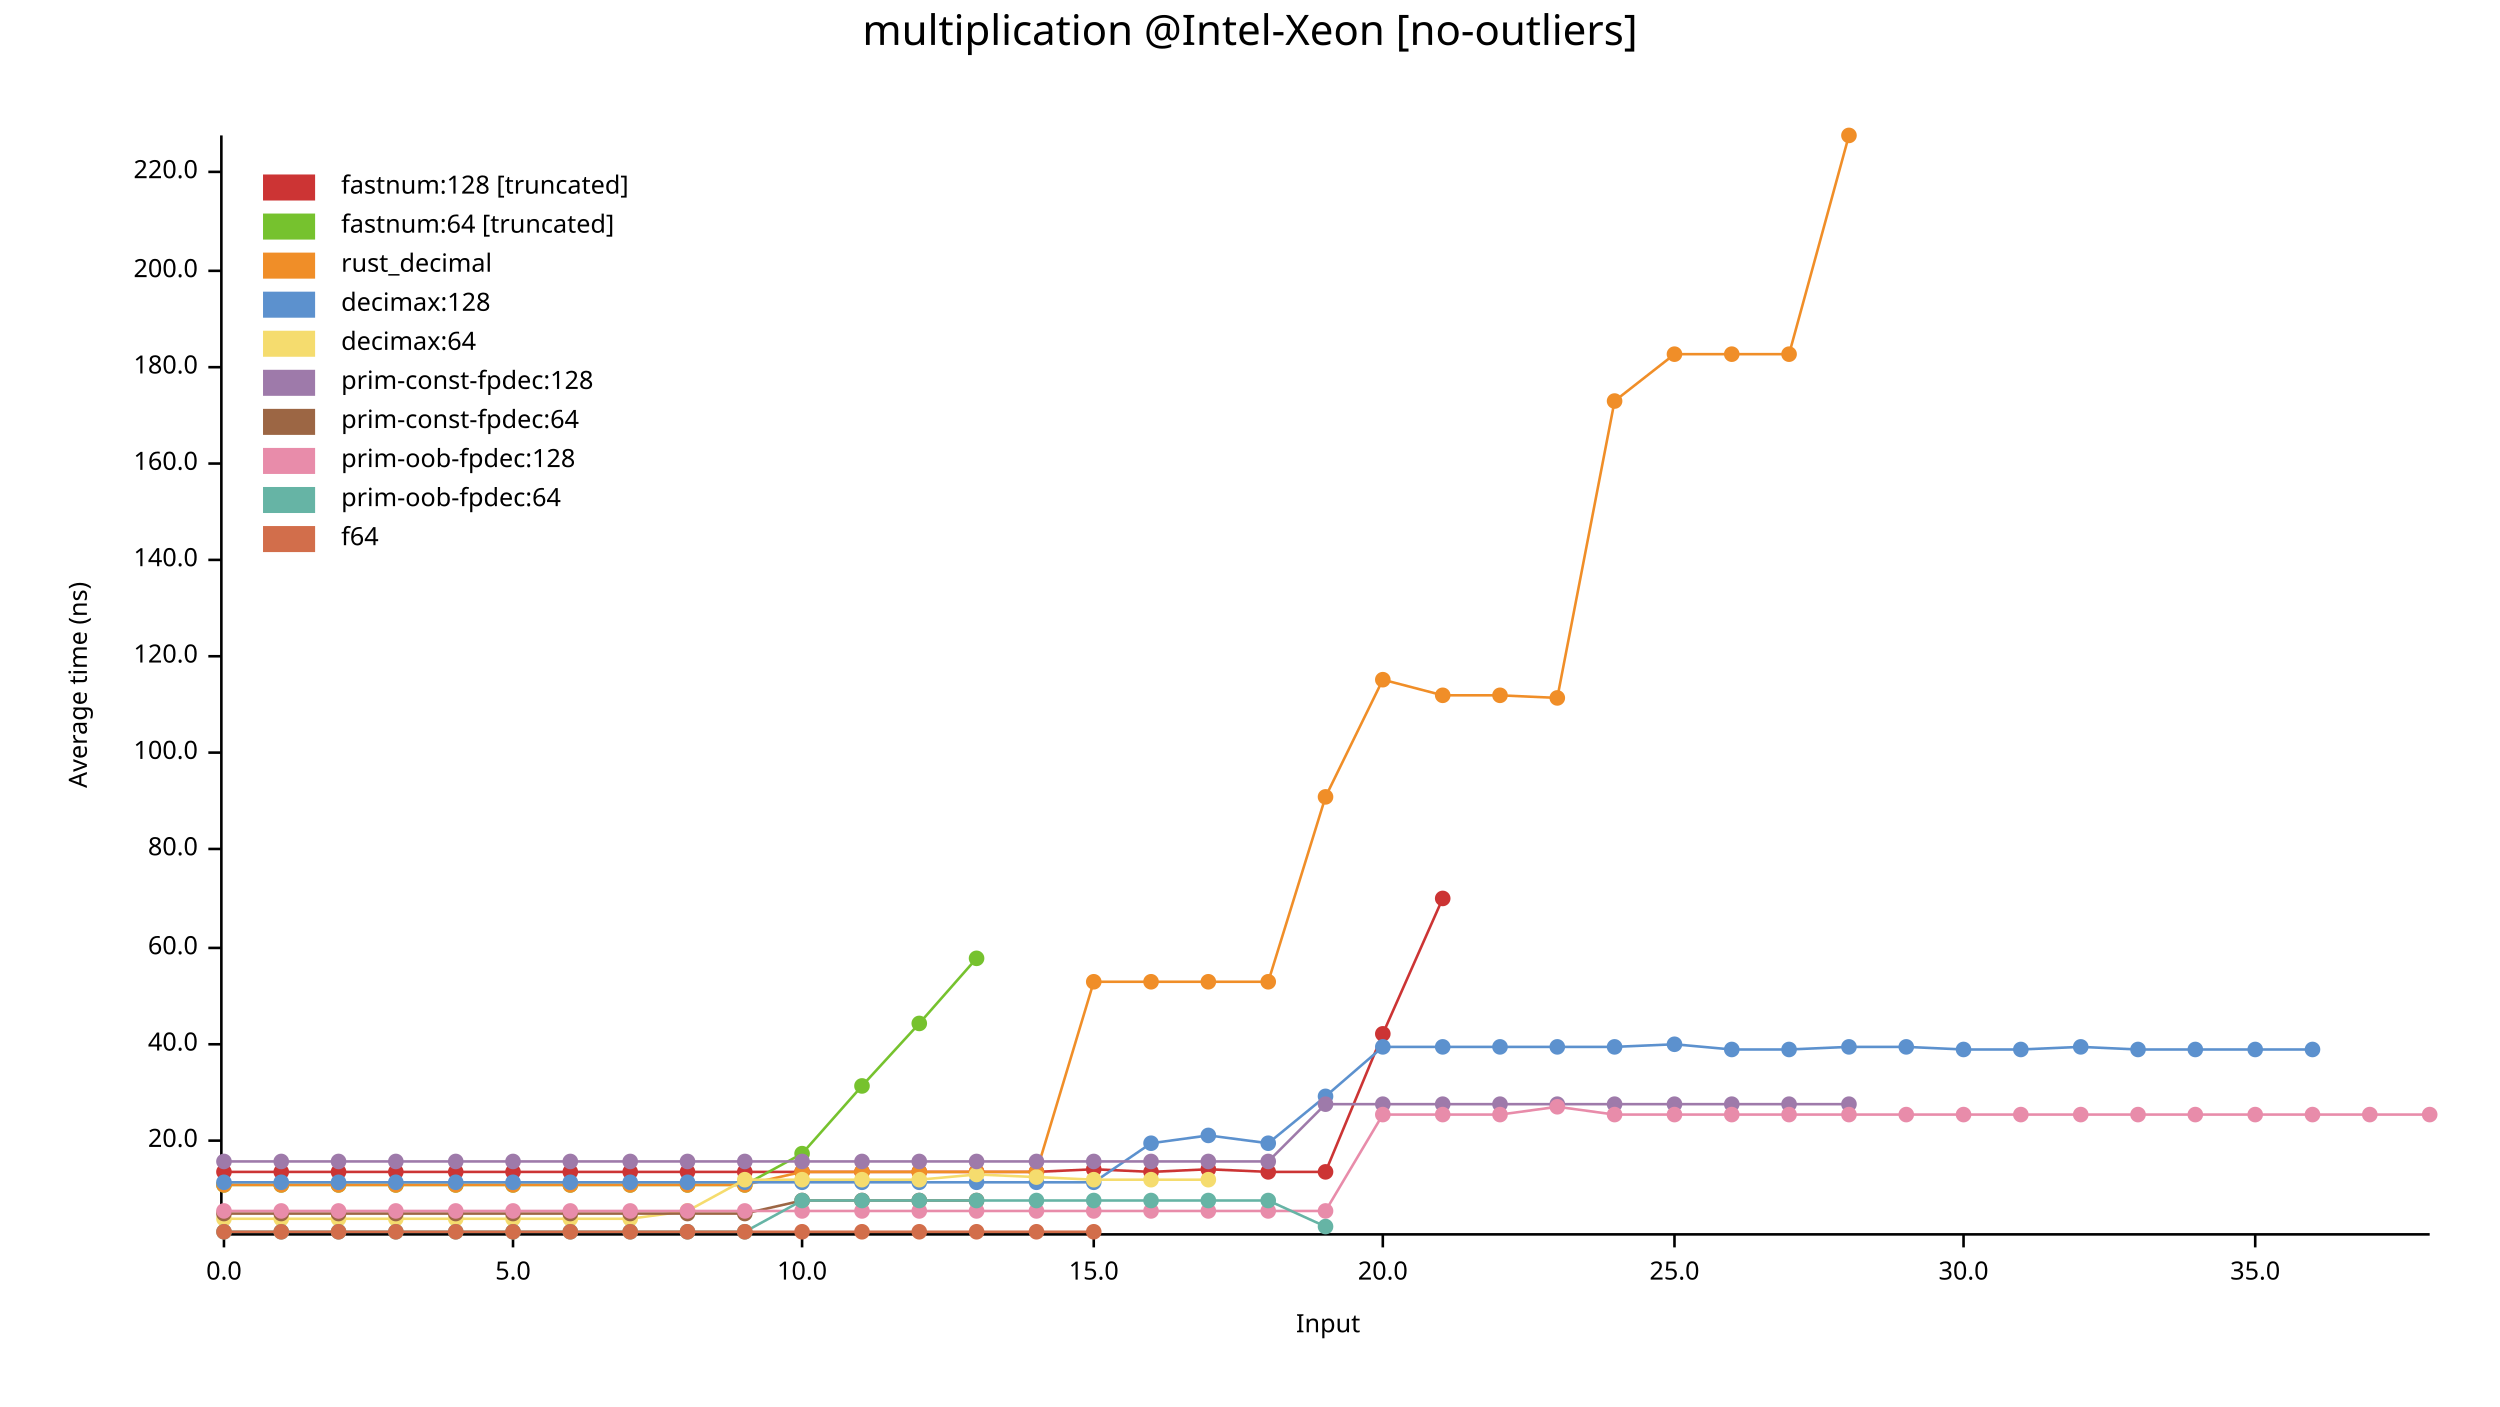
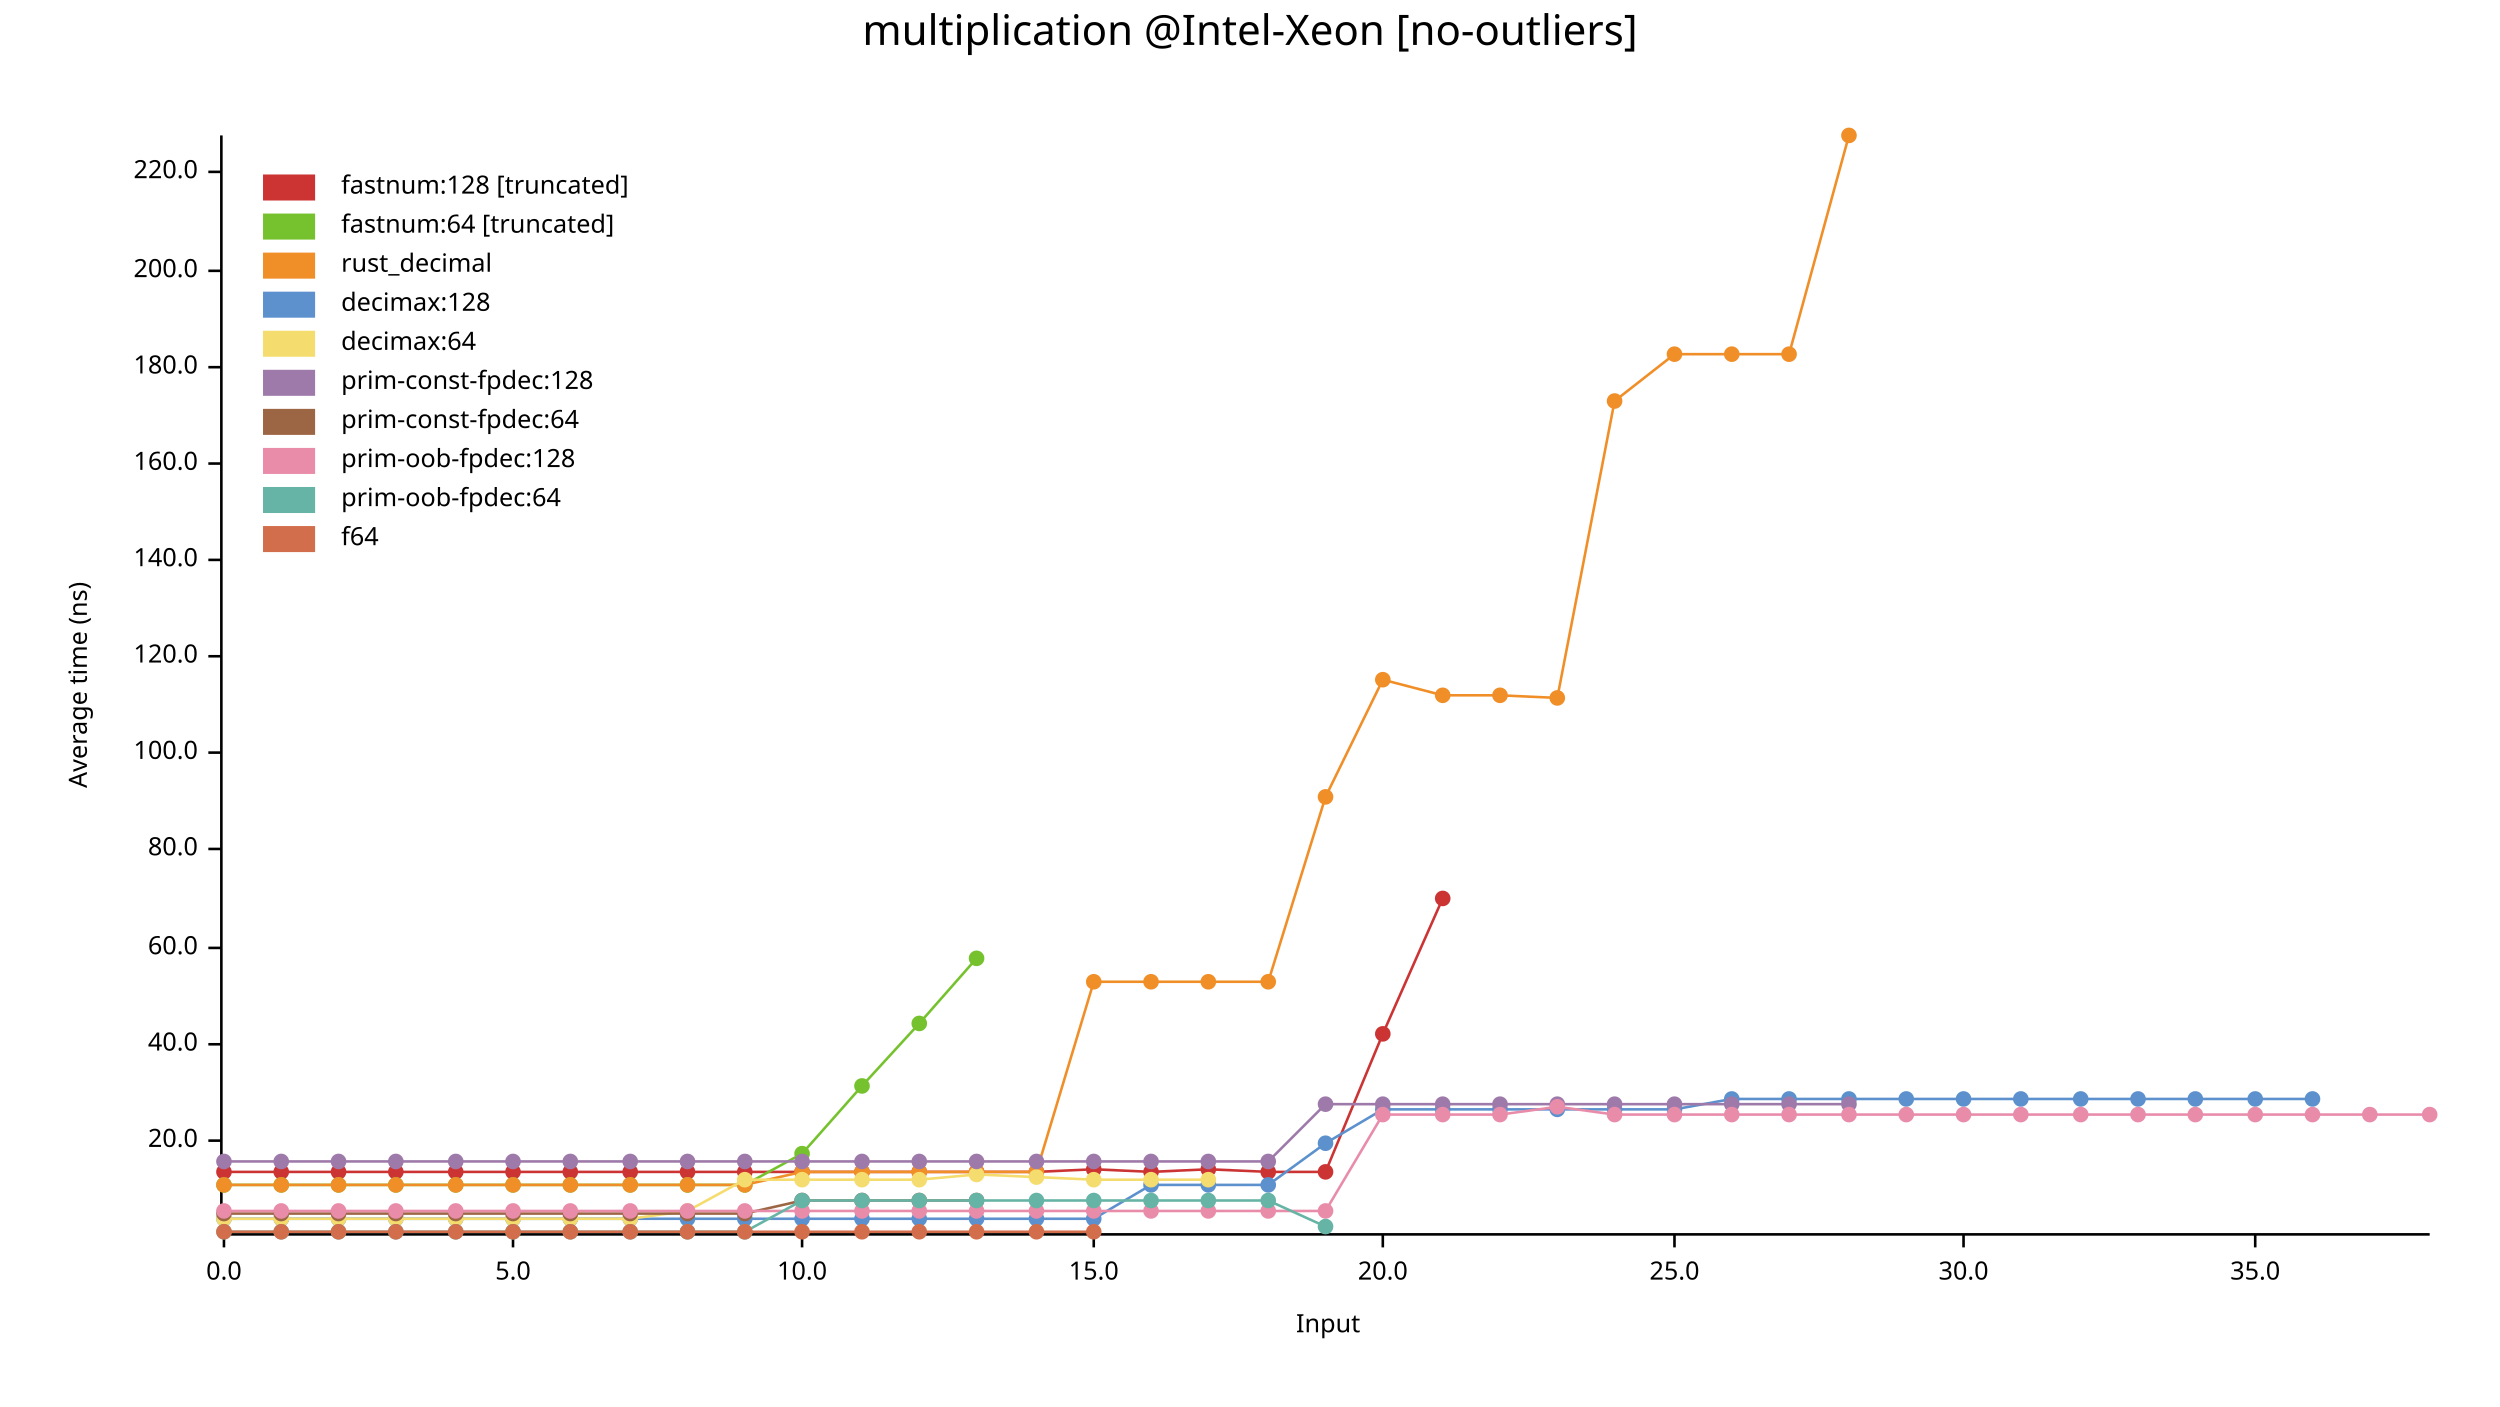
<svg xmlns="http://www.w3.org/2000/svg" width="960" height="540" viewBox="0 0 960 540">
  <text x="480" y="5" dy="0.76em" text-anchor="middle" font-family="sans-serif" font-size="16.129" opacity="1" fill="#000000">
multiplication @Intel-Xeon [no-outliers]
</text>
  <text x="26" y="263" dy="0.76em" text-anchor="middle" font-family="sans-serif" font-size="9.677" opacity="1" fill="#000000" transform="rotate(270, 26, 263)">
Average time (ns)
</text>
  <text x="510" y="514" dy="-0.5ex" text-anchor="middle" font-family="sans-serif" font-size="9.677" opacity="1" fill="#000000">
Input
</text>
  <polyline fill="none" opacity="1" stroke="#000000" stroke-width="1" points="85,52 85,473 " />
  <text x="76" y="438" dy="0.5ex" text-anchor="end" font-family="sans-serif" font-size="9.677" opacity="1" fill="#000000">
20.0
</text>
  <polyline fill="none" opacity="1" stroke="#000000" stroke-width="1" points="80,438 85,438 " />
  <text x="76" y="401" dy="0.5ex" text-anchor="end" font-family="sans-serif" font-size="9.677" opacity="1" fill="#000000">
40.0
</text>
  <polyline fill="none" opacity="1" stroke="#000000" stroke-width="1" points="80,401 85,401 " />
  <text x="76" y="364" dy="0.5ex" text-anchor="end" font-family="sans-serif" font-size="9.677" opacity="1" fill="#000000">
60.0
</text>
  <polyline fill="none" opacity="1" stroke="#000000" stroke-width="1" points="80,364 85,364 " />
  <text x="76" y="326" dy="0.5ex" text-anchor="end" font-family="sans-serif" font-size="9.677" opacity="1" fill="#000000">
80.0
</text>
  <polyline fill="none" opacity="1" stroke="#000000" stroke-width="1" points="80,326 85,326 " />
  <text x="76" y="289" dy="0.5ex" text-anchor="end" font-family="sans-serif" font-size="9.677" opacity="1" fill="#000000">
100.0
</text>
  <polyline fill="none" opacity="1" stroke="#000000" stroke-width="1" points="80,289 85,289 " />
  <text x="76" y="252" dy="0.5ex" text-anchor="end" font-family="sans-serif" font-size="9.677" opacity="1" fill="#000000">
120.0
</text>
  <polyline fill="none" opacity="1" stroke="#000000" stroke-width="1" points="80,252 85,252 " />
  <text x="76" y="215" dy="0.5ex" text-anchor="end" font-family="sans-serif" font-size="9.677" opacity="1" fill="#000000">
140.0
</text>
  <polyline fill="none" opacity="1" stroke="#000000" stroke-width="1" points="80,215 85,215 " />
  <text x="76" y="178" dy="0.5ex" text-anchor="end" font-family="sans-serif" font-size="9.677" opacity="1" fill="#000000">
160.0
</text>
  <polyline fill="none" opacity="1" stroke="#000000" stroke-width="1" points="80,178 85,178 " />
  <text x="76" y="141" dy="0.5ex" text-anchor="end" font-family="sans-serif" font-size="9.677" opacity="1" fill="#000000">
180.0
</text>
  <polyline fill="none" opacity="1" stroke="#000000" stroke-width="1" points="80,141 85,141 " />
  <text x="76" y="104" dy="0.5ex" text-anchor="end" font-family="sans-serif" font-size="9.677" opacity="1" fill="#000000">
200.0
</text>
  <polyline fill="none" opacity="1" stroke="#000000" stroke-width="1" points="80,104 85,104 " />
  <text x="76" y="66" dy="0.5ex" text-anchor="end" font-family="sans-serif" font-size="9.677" opacity="1" fill="#000000">
220.0
</text>
  <polyline fill="none" opacity="1" stroke="#000000" stroke-width="1" points="80,66 85,66 " />
  <polyline fill="none" opacity="1" stroke="#000000" stroke-width="1" points="86,474 933,474 " />
  <text x="86" y="484" dy="0.76em" text-anchor="middle" font-family="sans-serif" font-size="9.677" opacity="1" fill="#000000">
0.0
</text>
  <polyline fill="none" opacity="1" stroke="#000000" stroke-width="1" points="86,474 86,479 " />
  <text x="197" y="484" dy="0.76em" text-anchor="middle" font-family="sans-serif" font-size="9.677" opacity="1" fill="#000000">
5.0
</text>
  <polyline fill="none" opacity="1" stroke="#000000" stroke-width="1" points="197,474 197,479 " />
  <text x="308" y="484" dy="0.76em" text-anchor="middle" font-family="sans-serif" font-size="9.677" opacity="1" fill="#000000">
10.0
</text>
  <polyline fill="none" opacity="1" stroke="#000000" stroke-width="1" points="308,474 308,479 " />
  <text x="420" y="484" dy="0.76em" text-anchor="middle" font-family="sans-serif" font-size="9.677" opacity="1" fill="#000000">
15.0
</text>
  <polyline fill="none" opacity="1" stroke="#000000" stroke-width="1" points="420,474 420,479 " />
  <text x="531" y="484" dy="0.76em" text-anchor="middle" font-family="sans-serif" font-size="9.677" opacity="1" fill="#000000">
20.0
</text>
  <polyline fill="none" opacity="1" stroke="#000000" stroke-width="1" points="531,474 531,479 " />
  <text x="643" y="484" dy="0.76em" text-anchor="middle" font-family="sans-serif" font-size="9.677" opacity="1" fill="#000000">
25.0
</text>
  <polyline fill="none" opacity="1" stroke="#000000" stroke-width="1" points="643,474 643,479 " />
  <text x="754" y="484" dy="0.76em" text-anchor="middle" font-family="sans-serif" font-size="9.677" opacity="1" fill="#000000">
30.0
</text>
  <polyline fill="none" opacity="1" stroke="#000000" stroke-width="1" points="754,474 754,479 " />
  <text x="866" y="484" dy="0.76em" text-anchor="middle" font-family="sans-serif" font-size="9.677" opacity="1" fill="#000000">
35.0
</text>
  <polyline fill="none" opacity="1" stroke="#000000" stroke-width="1" points="866,474 866,479 " />
  <circle cx="86" cy="450" r="3" opacity="1" fill="#CC3434" stroke="none" stroke-width="1" />
  <circle cx="108" cy="450" r="3" opacity="1" fill="#CC3434" stroke="none" stroke-width="1" />
  <circle cx="130" cy="450" r="3" opacity="1" fill="#CC3434" stroke="none" stroke-width="1" />
  <circle cx="152" cy="450" r="3" opacity="1" fill="#CC3434" stroke="none" stroke-width="1" />
  <circle cx="175" cy="450" r="3" opacity="1" fill="#CC3434" stroke="none" stroke-width="1" />
  <circle cx="197" cy="450" r="3" opacity="1" fill="#CC3434" stroke="none" stroke-width="1" />
  <circle cx="219" cy="450" r="3" opacity="1" fill="#CC3434" stroke="none" stroke-width="1" />
  <circle cx="242" cy="450" r="3" opacity="1" fill="#CC3434" stroke="none" stroke-width="1" />
  <circle cx="264" cy="450" r="3" opacity="1" fill="#CC3434" stroke="none" stroke-width="1" />
  <circle cx="286" cy="450" r="3" opacity="1" fill="#CC3434" stroke="none" stroke-width="1" />
  <circle cx="308" cy="450" r="3" opacity="1" fill="#CC3434" stroke="none" stroke-width="1" />
  <circle cx="331" cy="450" r="3" opacity="1" fill="#CC3434" stroke="none" stroke-width="1" />
  <circle cx="353" cy="450" r="3" opacity="1" fill="#CC3434" stroke="none" stroke-width="1" />
  <circle cx="375" cy="450" r="3" opacity="1" fill="#CC3434" stroke="none" stroke-width="1" />
  <circle cx="398" cy="450" r="3" opacity="1" fill="#CC3434" stroke="none" stroke-width="1" />
  <circle cx="420" cy="449" r="3" opacity="1" fill="#CC3434" stroke="none" stroke-width="1" />
  <circle cx="442" cy="450" r="3" opacity="1" fill="#CC3434" stroke="none" stroke-width="1" />
  <circle cx="464" cy="449" r="3" opacity="1" fill="#CC3434" stroke="none" stroke-width="1" />
  <circle cx="487" cy="450" r="3" opacity="1" fill="#CC3434" stroke="none" stroke-width="1" />
  <circle cx="509" cy="450" r="3" opacity="1" fill="#CC3434" stroke="none" stroke-width="1" />
  <circle cx="531" cy="397" r="3" opacity="1" fill="#CC3434" stroke="none" stroke-width="1" />
  <circle cx="554" cy="345" r="3" opacity="1" fill="#CC3434" stroke="none" stroke-width="1" />
  <polyline fill="none" opacity="1" stroke="#CC3434" stroke-width="1" points="86,450 108,450 130,450 152,450 175,450 197,450 219,450 242,450 264,450 286,450 308,450 331,450 353,450 375,450 398,450 420,449 442,450 464,449 487,450 509,450 531,397 554,345 " />
  <circle cx="86" cy="455" r="3" opacity="1" fill="#76C22E" stroke="none" stroke-width="1" />
  <circle cx="108" cy="455" r="3" opacity="1" fill="#76C22E" stroke="none" stroke-width="1" />
  <circle cx="130" cy="455" r="3" opacity="1" fill="#76C22E" stroke="none" stroke-width="1" />
  <circle cx="152" cy="455" r="3" opacity="1" fill="#76C22E" stroke="none" stroke-width="1" />
  <circle cx="175" cy="455" r="3" opacity="1" fill="#76C22E" stroke="none" stroke-width="1" />
  <circle cx="197" cy="455" r="3" opacity="1" fill="#76C22E" stroke="none" stroke-width="1" />
  <circle cx="219" cy="455" r="3" opacity="1" fill="#76C22E" stroke="none" stroke-width="1" />
  <circle cx="242" cy="455" r="3" opacity="1" fill="#76C22E" stroke="none" stroke-width="1" />
  <circle cx="264" cy="455" r="3" opacity="1" fill="#76C22E" stroke="none" stroke-width="1" />
  <circle cx="286" cy="455" r="3" opacity="1" fill="#76C22E" stroke="none" stroke-width="1" />
  <circle cx="308" cy="443" r="3" opacity="1" fill="#76C22E" stroke="none" stroke-width="1" />
  <circle cx="331" cy="417" r="3" opacity="1" fill="#76C22E" stroke="none" stroke-width="1" />
  <circle cx="353" cy="393" r="3" opacity="1" fill="#76C22E" stroke="none" stroke-width="1" />
  <circle cx="375" cy="368" r="3" opacity="1" fill="#76C22E" stroke="none" stroke-width="1" />
  <polyline fill="none" opacity="1" stroke="#76C22E" stroke-width="1" points="86,455 108,455 130,455 152,455 175,455 197,455 219,455 242,455 264,455 286,455 308,443 331,417 353,393 375,368 " />
  <circle cx="86" cy="455" r="3" opacity="1" fill="#F08E28" stroke="none" stroke-width="1" />
  <circle cx="108" cy="455" r="3" opacity="1" fill="#F08E28" stroke="none" stroke-width="1" />
  <circle cx="130" cy="455" r="3" opacity="1" fill="#F08E28" stroke="none" stroke-width="1" />
  <circle cx="152" cy="455" r="3" opacity="1" fill="#F08E28" stroke="none" stroke-width="1" />
  <circle cx="175" cy="455" r="3" opacity="1" fill="#F08E28" stroke="none" stroke-width="1" />
  <circle cx="197" cy="455" r="3" opacity="1" fill="#F08E28" stroke="none" stroke-width="1" />
  <circle cx="219" cy="455" r="3" opacity="1" fill="#F08E28" stroke="none" stroke-width="1" />
  <circle cx="242" cy="455" r="3" opacity="1" fill="#F08E28" stroke="none" stroke-width="1" />
  <circle cx="264" cy="455" r="3" opacity="1" fill="#F08E28" stroke="none" stroke-width="1" />
  <circle cx="286" cy="455" r="3" opacity="1" fill="#F08E28" stroke="none" stroke-width="1" />
  <circle cx="308" cy="450" r="3" opacity="1" fill="#F08E28" stroke="none" stroke-width="1" />
  <circle cx="331" cy="450" r="3" opacity="1" fill="#F08E28" stroke="none" stroke-width="1" />
  <circle cx="353" cy="450" r="3" opacity="1" fill="#F08E28" stroke="none" stroke-width="1" />
  <circle cx="375" cy="450" r="3" opacity="1" fill="#F08E28" stroke="none" stroke-width="1" />
  <circle cx="398" cy="450" r="3" opacity="1" fill="#F08E28" stroke="none" stroke-width="1" />
  <circle cx="420" cy="377" r="3" opacity="1" fill="#F08E28" stroke="none" stroke-width="1" />
  <circle cx="442" cy="377" r="3" opacity="1" fill="#F08E28" stroke="none" stroke-width="1" />
  <circle cx="464" cy="377" r="3" opacity="1" fill="#F08E28" stroke="none" stroke-width="1" />
  <circle cx="487" cy="377" r="3" opacity="1" fill="#F08E28" stroke="none" stroke-width="1" />
  <circle cx="509" cy="306" r="3" opacity="1" fill="#F08E28" stroke="none" stroke-width="1" />
  <circle cx="531" cy="261" r="3" opacity="1" fill="#F08E28" stroke="none" stroke-width="1" />
  <circle cx="554" cy="267" r="3" opacity="1" fill="#F08E28" stroke="none" stroke-width="1" />
  <circle cx="576" cy="267" r="3" opacity="1" fill="#F08E28" stroke="none" stroke-width="1" />
  <circle cx="598" cy="268" r="3" opacity="1" fill="#F08E28" stroke="none" stroke-width="1" />
  <circle cx="620" cy="154" r="3" opacity="1" fill="#F08E28" stroke="none" stroke-width="1" />
  <circle cx="643" cy="136" r="3" opacity="1" fill="#F08E28" stroke="none" stroke-width="1" />
  <circle cx="665" cy="136" r="3" opacity="1" fill="#F08E28" stroke="none" stroke-width="1" />
  <circle cx="687" cy="136" r="3" opacity="1" fill="#F08E28" stroke="none" stroke-width="1" />
  <circle cx="710" cy="52" r="3" opacity="1" fill="#F08E28" stroke="none" stroke-width="1" />
  <polyline fill="none" opacity="1" stroke="#F08E28" stroke-width="1" points="86,455 108,455 130,455 152,455 175,455 197,455 219,455 242,455 264,455 286,455 308,450 331,450 353,450 375,450 398,450 420,377 442,377 464,377 487,377 509,306 531,261 554,267 576,267 598,268 620,154 643,136 665,136 687,136 710,52 " />
-   <circle cx="86" cy="454" r="3" opacity="1" fill="#5C91CE" stroke="none" stroke-width="1" />
-   <circle cx="108" cy="454" r="3" opacity="1" fill="#5C91CE" stroke="none" stroke-width="1" />
-   <circle cx="130" cy="454" r="3" opacity="1" fill="#5C91CE" stroke="none" stroke-width="1" />
-   <circle cx="152" cy="454" r="3" opacity="1" fill="#5C91CE" stroke="none" stroke-width="1" />
-   <circle cx="175" cy="454" r="3" opacity="1" fill="#5C91CE" stroke="none" stroke-width="1" />
-   <circle cx="197" cy="454" r="3" opacity="1" fill="#5C91CE" stroke="none" stroke-width="1" />
-   <circle cx="219" cy="454" r="3" opacity="1" fill="#5C91CE" stroke="none" stroke-width="1" />
-   <circle cx="242" cy="454" r="3" opacity="1" fill="#5C91CE" stroke="none" stroke-width="1" />
-   <circle cx="264" cy="454" r="3" opacity="1" fill="#5C91CE" stroke="none" stroke-width="1" />
-   <circle cx="286" cy="454" r="3" opacity="1" fill="#5C91CE" stroke="none" stroke-width="1" />
-   <circle cx="308" cy="454" r="3" opacity="1" fill="#5C91CE" stroke="none" stroke-width="1" />
-   <circle cx="331" cy="454" r="3" opacity="1" fill="#5C91CE" stroke="none" stroke-width="1" />
-   <circle cx="353" cy="454" r="3" opacity="1" fill="#5C91CE" stroke="none" stroke-width="1" />
-   <circle cx="375" cy="454" r="3" opacity="1" fill="#5C91CE" stroke="none" stroke-width="1" />
-   <circle cx="398" cy="454" r="3" opacity="1" fill="#5C91CE" stroke="none" stroke-width="1" />
-   <circle cx="420" cy="454" r="3" opacity="1" fill="#5C91CE" stroke="none" stroke-width="1" />
-   <circle cx="442" cy="439" r="3" opacity="1" fill="#5C91CE" stroke="none" stroke-width="1" />
-   <circle cx="464" cy="436" r="3" opacity="1" fill="#5C91CE" stroke="none" stroke-width="1" />
-   <circle cx="487" cy="439" r="3" opacity="1" fill="#5C91CE" stroke="none" stroke-width="1" />
-   <circle cx="509" cy="421" r="3" opacity="1" fill="#5C91CE" stroke="none" stroke-width="1" />
-   <circle cx="531" cy="402" r="3" opacity="1" fill="#5C91CE" stroke="none" stroke-width="1" />
-   <circle cx="554" cy="402" r="3" opacity="1" fill="#5C91CE" stroke="none" stroke-width="1" />
-   <circle cx="576" cy="402" r="3" opacity="1" fill="#5C91CE" stroke="none" stroke-width="1" />
-   <circle cx="598" cy="402" r="3" opacity="1" fill="#5C91CE" stroke="none" stroke-width="1" />
-   <circle cx="620" cy="402" r="3" opacity="1" fill="#5C91CE" stroke="none" stroke-width="1" />
-   <circle cx="643" cy="401" r="3" opacity="1" fill="#5C91CE" stroke="none" stroke-width="1" />
-   <circle cx="665" cy="403" r="3" opacity="1" fill="#5C91CE" stroke="none" stroke-width="1" />
-   <circle cx="687" cy="403" r="3" opacity="1" fill="#5C91CE" stroke="none" stroke-width="1" />
-   <circle cx="710" cy="402" r="3" opacity="1" fill="#5C91CE" stroke="none" stroke-width="1" />
-   <circle cx="732" cy="402" r="3" opacity="1" fill="#5C91CE" stroke="none" stroke-width="1" />
-   <circle cx="754" cy="403" r="3" opacity="1" fill="#5C91CE" stroke="none" stroke-width="1" />
-   <circle cx="776" cy="403" r="3" opacity="1" fill="#5C91CE" stroke="none" stroke-width="1" />
-   <circle cx="799" cy="402" r="3" opacity="1" fill="#5C91CE" stroke="none" stroke-width="1" />
-   <circle cx="821" cy="403" r="3" opacity="1" fill="#5C91CE" stroke="none" stroke-width="1" />
-   <circle cx="843" cy="403" r="3" opacity="1" fill="#5C91CE" stroke="none" stroke-width="1" />
-   <circle cx="866" cy="403" r="3" opacity="1" fill="#5C91CE" stroke="none" stroke-width="1" />
-   <circle cx="888" cy="403" r="3" opacity="1" fill="#5C91CE" stroke="none" stroke-width="1" />
-   <polyline fill="none" opacity="1" stroke="#5C91CE" stroke-width="1" points="86,454 108,454 130,454 152,454 175,454 197,454 219,454 242,454 264,454 286,454 308,454 331,454 353,454 375,454 398,454 420,454 442,439 464,436 487,439 509,421 531,402 554,402 576,402 598,402 620,402 643,401 665,403 687,403 710,402 732,402 754,403 776,403 799,402 821,403 843,403 866,403 888,403 " />
+   <circle cx="86" cy="468" r="3" opacity="1" fill="#5C91CE" stroke="none" stroke-width="1" />
+   <circle cx="108" cy="468" r="3" opacity="1" fill="#5C91CE" stroke="none" stroke-width="1" />
+   <circle cx="130" cy="468" r="3" opacity="1" fill="#5C91CE" stroke="none" stroke-width="1" />
+   <circle cx="152" cy="468" r="3" opacity="1" fill="#5C91CE" stroke="none" stroke-width="1" />
+   <circle cx="175" cy="468" r="3" opacity="1" fill="#5C91CE" stroke="none" stroke-width="1" />
+   <circle cx="197" cy="468" r="3" opacity="1" fill="#5C91CE" stroke="none" stroke-width="1" />
+   <circle cx="219" cy="468" r="3" opacity="1" fill="#5C91CE" stroke="none" stroke-width="1" />
+   <circle cx="242" cy="468" r="3" opacity="1" fill="#5C91CE" stroke="none" stroke-width="1" />
+   <circle cx="264" cy="468" r="3" opacity="1" fill="#5C91CE" stroke="none" stroke-width="1" />
+   <circle cx="286" cy="468" r="3" opacity="1" fill="#5C91CE" stroke="none" stroke-width="1" />
+   <circle cx="308" cy="468" r="3" opacity="1" fill="#5C91CE" stroke="none" stroke-width="1" />
+   <circle cx="331" cy="468" r="3" opacity="1" fill="#5C91CE" stroke="none" stroke-width="1" />
+   <circle cx="353" cy="468" r="3" opacity="1" fill="#5C91CE" stroke="none" stroke-width="1" />
+   <circle cx="375" cy="468" r="3" opacity="1" fill="#5C91CE" stroke="none" stroke-width="1" />
+   <circle cx="398" cy="468" r="3" opacity="1" fill="#5C91CE" stroke="none" stroke-width="1" />
+   <circle cx="420" cy="468" r="3" opacity="1" fill="#5C91CE" stroke="none" stroke-width="1" />
+   <circle cx="442" cy="455" r="3" opacity="1" fill="#5C91CE" stroke="none" stroke-width="1" />
+   <circle cx="464" cy="455" r="3" opacity="1" fill="#5C91CE" stroke="none" stroke-width="1" />
+   <circle cx="487" cy="455" r="3" opacity="1" fill="#5C91CE" stroke="none" stroke-width="1" />
+   <circle cx="509" cy="439" r="3" opacity="1" fill="#5C91CE" stroke="none" stroke-width="1" />
+   <circle cx="531" cy="426" r="3" opacity="1" fill="#5C91CE" stroke="none" stroke-width="1" />
+   <circle cx="554" cy="426" r="3" opacity="1" fill="#5C91CE" stroke="none" stroke-width="1" />
+   <circle cx="576" cy="426" r="3" opacity="1" fill="#5C91CE" stroke="none" stroke-width="1" />
+   <circle cx="598" cy="426" r="3" opacity="1" fill="#5C91CE" stroke="none" stroke-width="1" />
+   <circle cx="620" cy="426" r="3" opacity="1" fill="#5C91CE" stroke="none" stroke-width="1" />
+   <circle cx="643" cy="426" r="3" opacity="1" fill="#5C91CE" stroke="none" stroke-width="1" />
+   <circle cx="665" cy="422" r="3" opacity="1" fill="#5C91CE" stroke="none" stroke-width="1" />
+   <circle cx="687" cy="422" r="3" opacity="1" fill="#5C91CE" stroke="none" stroke-width="1" />
+   <circle cx="710" cy="422" r="3" opacity="1" fill="#5C91CE" stroke="none" stroke-width="1" />
+   <circle cx="732" cy="422" r="3" opacity="1" fill="#5C91CE" stroke="none" stroke-width="1" />
+   <circle cx="754" cy="422" r="3" opacity="1" fill="#5C91CE" stroke="none" stroke-width="1" />
+   <circle cx="776" cy="422" r="3" opacity="1" fill="#5C91CE" stroke="none" stroke-width="1" />
+   <circle cx="799" cy="422" r="3" opacity="1" fill="#5C91CE" stroke="none" stroke-width="1" />
+   <circle cx="821" cy="422" r="3" opacity="1" fill="#5C91CE" stroke="none" stroke-width="1" />
+   <circle cx="843" cy="422" r="3" opacity="1" fill="#5C91CE" stroke="none" stroke-width="1" />
+   <circle cx="866" cy="422" r="3" opacity="1" fill="#5C91CE" stroke="none" stroke-width="1" />
+   <circle cx="888" cy="422" r="3" opacity="1" fill="#5C91CE" stroke="none" stroke-width="1" />
+   <polyline fill="none" opacity="1" stroke="#5C91CE" stroke-width="1" points="86,468 108,468 130,468 152,468 175,468 197,468 219,468 242,468 264,468 286,468 308,468 331,468 353,468 375,468 398,468 420,468 442,455 464,455 487,455 509,439 531,426 554,426 576,426 598,426 620,426 643,426 665,422 687,422 710,422 732,422 754,422 776,422 799,422 821,422 843,422 866,422 888,422 " />
  <circle cx="86" cy="468" r="3" opacity="1" fill="#F5DC6E" stroke="none" stroke-width="1" />
  <circle cx="108" cy="468" r="3" opacity="1" fill="#F5DC6E" stroke="none" stroke-width="1" />
  <circle cx="130" cy="468" r="3" opacity="1" fill="#F5DC6E" stroke="none" stroke-width="1" />
  <circle cx="152" cy="468" r="3" opacity="1" fill="#F5DC6E" stroke="none" stroke-width="1" />
  <circle cx="175" cy="468" r="3" opacity="1" fill="#F5DC6E" stroke="none" stroke-width="1" />
  <circle cx="197" cy="468" r="3" opacity="1" fill="#F5DC6E" stroke="none" stroke-width="1" />
  <circle cx="219" cy="468" r="3" opacity="1" fill="#F5DC6E" stroke="none" stroke-width="1" />
  <circle cx="242" cy="468" r="3" opacity="1" fill="#F5DC6E" stroke="none" stroke-width="1" />
  <circle cx="264" cy="465" r="3" opacity="1" fill="#F5DC6E" stroke="none" stroke-width="1" />
  <circle cx="286" cy="453" r="3" opacity="1" fill="#F5DC6E" stroke="none" stroke-width="1" />
  <circle cx="308" cy="453" r="3" opacity="1" fill="#F5DC6E" stroke="none" stroke-width="1" />
  <circle cx="331" cy="453" r="3" opacity="1" fill="#F5DC6E" stroke="none" stroke-width="1" />
  <circle cx="353" cy="453" r="3" opacity="1" fill="#F5DC6E" stroke="none" stroke-width="1" />
  <circle cx="375" cy="451" r="3" opacity="1" fill="#F5DC6E" stroke="none" stroke-width="1" />
  <circle cx="398" cy="452" r="3" opacity="1" fill="#F5DC6E" stroke="none" stroke-width="1" />
  <circle cx="420" cy="453" r="3" opacity="1" fill="#F5DC6E" stroke="none" stroke-width="1" />
  <circle cx="442" cy="453" r="3" opacity="1" fill="#F5DC6E" stroke="none" stroke-width="1" />
  <circle cx="464" cy="453" r="3" opacity="1" fill="#F5DC6E" stroke="none" stroke-width="1" />
  <polyline fill="none" opacity="1" stroke="#F5DC6E" stroke-width="1" points="86,468 108,468 130,468 152,468 175,468 197,468 219,468 242,468 264,465 286,453 308,453 331,453 353,453 375,451 398,452 420,453 442,453 464,453 " />
  <circle cx="86" cy="446" r="3" opacity="1" fill="#9E7AAA" stroke="none" stroke-width="1" />
  <circle cx="108" cy="446" r="3" opacity="1" fill="#9E7AAA" stroke="none" stroke-width="1" />
  <circle cx="130" cy="446" r="3" opacity="1" fill="#9E7AAA" stroke="none" stroke-width="1" />
  <circle cx="152" cy="446" r="3" opacity="1" fill="#9E7AAA" stroke="none" stroke-width="1" />
  <circle cx="175" cy="446" r="3" opacity="1" fill="#9E7AAA" stroke="none" stroke-width="1" />
  <circle cx="197" cy="446" r="3" opacity="1" fill="#9E7AAA" stroke="none" stroke-width="1" />
  <circle cx="219" cy="446" r="3" opacity="1" fill="#9E7AAA" stroke="none" stroke-width="1" />
  <circle cx="242" cy="446" r="3" opacity="1" fill="#9E7AAA" stroke="none" stroke-width="1" />
  <circle cx="264" cy="446" r="3" opacity="1" fill="#9E7AAA" stroke="none" stroke-width="1" />
  <circle cx="286" cy="446" r="3" opacity="1" fill="#9E7AAA" stroke="none" stroke-width="1" />
  <circle cx="308" cy="446" r="3" opacity="1" fill="#9E7AAA" stroke="none" stroke-width="1" />
  <circle cx="331" cy="446" r="3" opacity="1" fill="#9E7AAA" stroke="none" stroke-width="1" />
  <circle cx="353" cy="446" r="3" opacity="1" fill="#9E7AAA" stroke="none" stroke-width="1" />
  <circle cx="375" cy="446" r="3" opacity="1" fill="#9E7AAA" stroke="none" stroke-width="1" />
  <circle cx="398" cy="446" r="3" opacity="1" fill="#9E7AAA" stroke="none" stroke-width="1" />
  <circle cx="420" cy="446" r="3" opacity="1" fill="#9E7AAA" stroke="none" stroke-width="1" />
  <circle cx="442" cy="446" r="3" opacity="1" fill="#9E7AAA" stroke="none" stroke-width="1" />
  <circle cx="464" cy="446" r="3" opacity="1" fill="#9E7AAA" stroke="none" stroke-width="1" />
  <circle cx="487" cy="446" r="3" opacity="1" fill="#9E7AAA" stroke="none" stroke-width="1" />
  <circle cx="509" cy="424" r="3" opacity="1" fill="#9E7AAA" stroke="none" stroke-width="1" />
  <circle cx="531" cy="424" r="3" opacity="1" fill="#9E7AAA" stroke="none" stroke-width="1" />
  <circle cx="554" cy="424" r="3" opacity="1" fill="#9E7AAA" stroke="none" stroke-width="1" />
  <circle cx="576" cy="424" r="3" opacity="1" fill="#9E7AAA" stroke="none" stroke-width="1" />
  <circle cx="598" cy="424" r="3" opacity="1" fill="#9E7AAA" stroke="none" stroke-width="1" />
  <circle cx="620" cy="424" r="3" opacity="1" fill="#9E7AAA" stroke="none" stroke-width="1" />
  <circle cx="643" cy="424" r="3" opacity="1" fill="#9E7AAA" stroke="none" stroke-width="1" />
  <circle cx="665" cy="424" r="3" opacity="1" fill="#9E7AAA" stroke="none" stroke-width="1" />
  <circle cx="687" cy="424" r="3" opacity="1" fill="#9E7AAA" stroke="none" stroke-width="1" />
  <circle cx="710" cy="424" r="3" opacity="1" fill="#9E7AAA" stroke="none" stroke-width="1" />
  <polyline fill="none" opacity="1" stroke="#9E7AAA" stroke-width="1" points="86,446 108,446 130,446 152,446 175,446 197,446 219,446 242,446 264,446 286,446 308,446 331,446 353,446 375,446 398,446 420,446 442,446 464,446 487,446 509,424 531,424 554,424 576,424 598,424 620,424 643,424 665,424 687,424 710,424 " />
  <circle cx="86" cy="466" r="3" opacity="1" fill="#9C6644" stroke="none" stroke-width="1" />
  <circle cx="108" cy="466" r="3" opacity="1" fill="#9C6644" stroke="none" stroke-width="1" />
  <circle cx="130" cy="466" r="3" opacity="1" fill="#9C6644" stroke="none" stroke-width="1" />
  <circle cx="152" cy="466" r="3" opacity="1" fill="#9C6644" stroke="none" stroke-width="1" />
  <circle cx="175" cy="466" r="3" opacity="1" fill="#9C6644" stroke="none" stroke-width="1" />
  <circle cx="197" cy="466" r="3" opacity="1" fill="#9C6644" stroke="none" stroke-width="1" />
  <circle cx="219" cy="466" r="3" opacity="1" fill="#9C6644" stroke="none" stroke-width="1" />
  <circle cx="242" cy="466" r="3" opacity="1" fill="#9C6644" stroke="none" stroke-width="1" />
  <circle cx="264" cy="466" r="3" opacity="1" fill="#9C6644" stroke="none" stroke-width="1" />
  <circle cx="286" cy="466" r="3" opacity="1" fill="#9C6644" stroke="none" stroke-width="1" />
  <circle cx="308" cy="461" r="3" opacity="1" fill="#9C6644" stroke="none" stroke-width="1" />
  <circle cx="331" cy="461" r="3" opacity="1" fill="#9C6644" stroke="none" stroke-width="1" />
  <circle cx="353" cy="461" r="3" opacity="1" fill="#9C6644" stroke="none" stroke-width="1" />
  <circle cx="375" cy="461" r="3" opacity="1" fill="#9C6644" stroke="none" stroke-width="1" />
  <polyline fill="none" opacity="1" stroke="#9C6644" stroke-width="1" points="86,466 108,466 130,466 152,466 175,466 197,466 219,466 242,466 264,466 286,466 308,461 331,461 353,461 375,461 " />
  <circle cx="86" cy="465" r="3" opacity="1" fill="#E88CAA" stroke="none" stroke-width="1" />
  <circle cx="108" cy="465" r="3" opacity="1" fill="#E88CAA" stroke="none" stroke-width="1" />
  <circle cx="130" cy="465" r="3" opacity="1" fill="#E88CAA" stroke="none" stroke-width="1" />
  <circle cx="152" cy="465" r="3" opacity="1" fill="#E88CAA" stroke="none" stroke-width="1" />
  <circle cx="175" cy="465" r="3" opacity="1" fill="#E88CAA" stroke="none" stroke-width="1" />
  <circle cx="197" cy="465" r="3" opacity="1" fill="#E88CAA" stroke="none" stroke-width="1" />
  <circle cx="219" cy="465" r="3" opacity="1" fill="#E88CAA" stroke="none" stroke-width="1" />
  <circle cx="242" cy="465" r="3" opacity="1" fill="#E88CAA" stroke="none" stroke-width="1" />
  <circle cx="264" cy="465" r="3" opacity="1" fill="#E88CAA" stroke="none" stroke-width="1" />
  <circle cx="286" cy="465" r="3" opacity="1" fill="#E88CAA" stroke="none" stroke-width="1" />
  <circle cx="308" cy="465" r="3" opacity="1" fill="#E88CAA" stroke="none" stroke-width="1" />
  <circle cx="331" cy="465" r="3" opacity="1" fill="#E88CAA" stroke="none" stroke-width="1" />
  <circle cx="353" cy="465" r="3" opacity="1" fill="#E88CAA" stroke="none" stroke-width="1" />
  <circle cx="375" cy="465" r="3" opacity="1" fill="#E88CAA" stroke="none" stroke-width="1" />
  <circle cx="398" cy="465" r="3" opacity="1" fill="#E88CAA" stroke="none" stroke-width="1" />
  <circle cx="420" cy="465" r="3" opacity="1" fill="#E88CAA" stroke="none" stroke-width="1" />
  <circle cx="442" cy="465" r="3" opacity="1" fill="#E88CAA" stroke="none" stroke-width="1" />
  <circle cx="464" cy="465" r="3" opacity="1" fill="#E88CAA" stroke="none" stroke-width="1" />
  <circle cx="487" cy="465" r="3" opacity="1" fill="#E88CAA" stroke="none" stroke-width="1" />
  <circle cx="509" cy="465" r="3" opacity="1" fill="#E88CAA" stroke="none" stroke-width="1" />
  <circle cx="531" cy="428" r="3" opacity="1" fill="#E88CAA" stroke="none" stroke-width="1" />
  <circle cx="554" cy="428" r="3" opacity="1" fill="#E88CAA" stroke="none" stroke-width="1" />
  <circle cx="576" cy="428" r="3" opacity="1" fill="#E88CAA" stroke="none" stroke-width="1" />
  <circle cx="598" cy="425" r="3" opacity="1" fill="#E88CAA" stroke="none" stroke-width="1" />
  <circle cx="620" cy="428" r="3" opacity="1" fill="#E88CAA" stroke="none" stroke-width="1" />
  <circle cx="643" cy="428" r="3" opacity="1" fill="#E88CAA" stroke="none" stroke-width="1" />
  <circle cx="665" cy="428" r="3" opacity="1" fill="#E88CAA" stroke="none" stroke-width="1" />
  <circle cx="687" cy="428" r="3" opacity="1" fill="#E88CAA" stroke="none" stroke-width="1" />
  <circle cx="710" cy="428" r="3" opacity="1" fill="#E88CAA" stroke="none" stroke-width="1" />
  <circle cx="732" cy="428" r="3" opacity="1" fill="#E88CAA" stroke="none" stroke-width="1" />
  <circle cx="754" cy="428" r="3" opacity="1" fill="#E88CAA" stroke="none" stroke-width="1" />
  <circle cx="776" cy="428" r="3" opacity="1" fill="#E88CAA" stroke="none" stroke-width="1" />
  <circle cx="799" cy="428" r="3" opacity="1" fill="#E88CAA" stroke="none" stroke-width="1" />
  <circle cx="821" cy="428" r="3" opacity="1" fill="#E88CAA" stroke="none" stroke-width="1" />
  <circle cx="843" cy="428" r="3" opacity="1" fill="#E88CAA" stroke="none" stroke-width="1" />
  <circle cx="866" cy="428" r="3" opacity="1" fill="#E88CAA" stroke="none" stroke-width="1" />
  <circle cx="888" cy="428" r="3" opacity="1" fill="#E88CAA" stroke="none" stroke-width="1" />
  <circle cx="910" cy="428" r="3" opacity="1" fill="#E88CAA" stroke="none" stroke-width="1" />
  <circle cx="933" cy="428" r="3" opacity="1" fill="#E88CAA" stroke="none" stroke-width="1" />
  <polyline fill="none" opacity="1" stroke="#E88CAA" stroke-width="1" points="86,465 108,465 130,465 152,465 175,465 197,465 219,465 242,465 264,465 286,465 308,465 331,465 353,465 375,465 398,465 420,465 442,465 464,465 487,465 509,465 531,428 554,428 576,428 598,425 620,428 643,428 665,428 687,428 710,428 732,428 754,428 776,428 799,428 821,428 843,428 866,428 888,428 910,428 933,428 " />
  <circle cx="86" cy="473" r="3" opacity="1" fill="#66B4A5" stroke="none" stroke-width="1" />
  <circle cx="108" cy="473" r="3" opacity="1" fill="#66B4A5" stroke="none" stroke-width="1" />
  <circle cx="130" cy="473" r="3" opacity="1" fill="#66B4A5" stroke="none" stroke-width="1" />
  <circle cx="152" cy="473" r="3" opacity="1" fill="#66B4A5" stroke="none" stroke-width="1" />
  <circle cx="175" cy="473" r="3" opacity="1" fill="#66B4A5" stroke="none" stroke-width="1" />
  <circle cx="197" cy="473" r="3" opacity="1" fill="#66B4A5" stroke="none" stroke-width="1" />
  <circle cx="219" cy="473" r="3" opacity="1" fill="#66B4A5" stroke="none" stroke-width="1" />
  <circle cx="242" cy="473" r="3" opacity="1" fill="#66B4A5" stroke="none" stroke-width="1" />
  <circle cx="264" cy="473" r="3" opacity="1" fill="#66B4A5" stroke="none" stroke-width="1" />
  <circle cx="286" cy="473" r="3" opacity="1" fill="#66B4A5" stroke="none" stroke-width="1" />
  <circle cx="308" cy="461" r="3" opacity="1" fill="#66B4A5" stroke="none" stroke-width="1" />
  <circle cx="331" cy="461" r="3" opacity="1" fill="#66B4A5" stroke="none" stroke-width="1" />
  <circle cx="353" cy="461" r="3" opacity="1" fill="#66B4A5" stroke="none" stroke-width="1" />
  <circle cx="375" cy="461" r="3" opacity="1" fill="#66B4A5" stroke="none" stroke-width="1" />
  <circle cx="398" cy="461" r="3" opacity="1" fill="#66B4A5" stroke="none" stroke-width="1" />
  <circle cx="420" cy="461" r="3" opacity="1" fill="#66B4A5" stroke="none" stroke-width="1" />
  <circle cx="442" cy="461" r="3" opacity="1" fill="#66B4A5" stroke="none" stroke-width="1" />
  <circle cx="464" cy="461" r="3" opacity="1" fill="#66B4A5" stroke="none" stroke-width="1" />
  <circle cx="487" cy="461" r="3" opacity="1" fill="#66B4A5" stroke="none" stroke-width="1" />
  <circle cx="509" cy="471" r="3" opacity="1" fill="#66B4A5" stroke="none" stroke-width="1" />
  <polyline fill="none" opacity="1" stroke="#66B4A5" stroke-width="1" points="86,473 108,473 130,473 152,473 175,473 197,473 219,473 242,473 264,473 286,473 308,461 331,461 353,461 375,461 398,461 420,461 442,461 464,461 487,461 509,471 " />
  <circle cx="86" cy="473" r="3" opacity="1" fill="#D26E4B" stroke="none" stroke-width="1" />
  <circle cx="108" cy="473" r="3" opacity="1" fill="#D26E4B" stroke="none" stroke-width="1" />
  <circle cx="130" cy="473" r="3" opacity="1" fill="#D26E4B" stroke="none" stroke-width="1" />
  <circle cx="152" cy="473" r="3" opacity="1" fill="#D26E4B" stroke="none" stroke-width="1" />
  <circle cx="175" cy="473" r="3" opacity="1" fill="#D26E4B" stroke="none" stroke-width="1" />
  <circle cx="197" cy="473" r="3" opacity="1" fill="#D26E4B" stroke="none" stroke-width="1" />
  <circle cx="219" cy="473" r="3" opacity="1" fill="#D26E4B" stroke="none" stroke-width="1" />
  <circle cx="242" cy="473" r="3" opacity="1" fill="#D26E4B" stroke="none" stroke-width="1" />
  <circle cx="264" cy="473" r="3" opacity="1" fill="#D26E4B" stroke="none" stroke-width="1" />
  <circle cx="286" cy="473" r="3" opacity="1" fill="#D26E4B" stroke="none" stroke-width="1" />
  <circle cx="308" cy="473" r="3" opacity="1" fill="#D26E4B" stroke="none" stroke-width="1" />
  <circle cx="331" cy="473" r="3" opacity="1" fill="#D26E4B" stroke="none" stroke-width="1" />
  <circle cx="353" cy="473" r="3" opacity="1" fill="#D26E4B" stroke="none" stroke-width="1" />
  <circle cx="375" cy="473" r="3" opacity="1" fill="#D26E4B" stroke="none" stroke-width="1" />
  <circle cx="398" cy="473" r="3" opacity="1" fill="#D26E4B" stroke="none" stroke-width="1" />
  <circle cx="420" cy="473" r="3" opacity="1" fill="#D26E4B" stroke="none" stroke-width="1" />
  <polyline fill="none" opacity="1" stroke="#D26E4B" stroke-width="1" points="86,473 108,473 130,473 152,473 175,473 197,473 219,473 242,473 264,473 286,473 308,473 331,473 353,473 375,473 398,473 420,473 " />
  <text x="131" y="67" dy="0.76em" text-anchor="start" font-family="sans-serif" font-size="9.677" opacity="1" fill="#000000">
fastnum:128 [truncated]
</text>
  <text x="131" y="82" dy="0.76em" text-anchor="start" font-family="sans-serif" font-size="9.677" opacity="1" fill="#000000">
fastnum:64 [truncated]
</text>
  <text x="131" y="97" dy="0.76em" text-anchor="start" font-family="sans-serif" font-size="9.677" opacity="1" fill="#000000">
rust_decimal
</text>
  <text x="131" y="112" dy="0.76em" text-anchor="start" font-family="sans-serif" font-size="9.677" opacity="1" fill="#000000">
decimax:128
</text>
  <text x="131" y="127" dy="0.76em" text-anchor="start" font-family="sans-serif" font-size="9.677" opacity="1" fill="#000000">
decimax:64
</text>
  <text x="131" y="142" dy="0.76em" text-anchor="start" font-family="sans-serif" font-size="9.677" opacity="1" fill="#000000">
prim-const-fpdec:128
</text>
  <text x="131" y="157" dy="0.76em" text-anchor="start" font-family="sans-serif" font-size="9.677" opacity="1" fill="#000000">
prim-const-fpdec:64
</text>
  <text x="131" y="172" dy="0.76em" text-anchor="start" font-family="sans-serif" font-size="9.677" opacity="1" fill="#000000">
prim-oob-fpdec:128
</text>
  <text x="131" y="187" dy="0.76em" text-anchor="start" font-family="sans-serif" font-size="9.677" opacity="1" fill="#000000">
prim-oob-fpdec:64
</text>
  <text x="131" y="202" dy="0.76em" text-anchor="start" font-family="sans-serif" font-size="9.677" opacity="1" fill="#000000">
f64
</text>
  <rect x="101" y="67" width="20" height="10" opacity="1" fill="#CC3434" stroke="none" />
  <rect x="101" y="82" width="20" height="10" opacity="1" fill="#76C22E" stroke="none" />
  <rect x="101" y="97" width="20" height="10" opacity="1" fill="#F08E28" stroke="none" />
  <rect x="101" y="112" width="20" height="10" opacity="1" fill="#5C91CE" stroke="none" />
  <rect x="101" y="127" width="20" height="10" opacity="1" fill="#F5DC6E" stroke="none" />
  <rect x="101" y="142" width="20" height="10" opacity="1" fill="#9E7AAA" stroke="none" />
  <rect x="101" y="157" width="20" height="10" opacity="1" fill="#9C6644" stroke="none" />
  <rect x="101" y="172" width="20" height="10" opacity="1" fill="#E88CAA" stroke="none" />
  <rect x="101" y="187" width="20" height="10" opacity="1" fill="#66B4A5" stroke="none" />
  <rect x="101" y="202" width="20" height="10" opacity="1" fill="#D26E4B" stroke="none" />
</svg>
